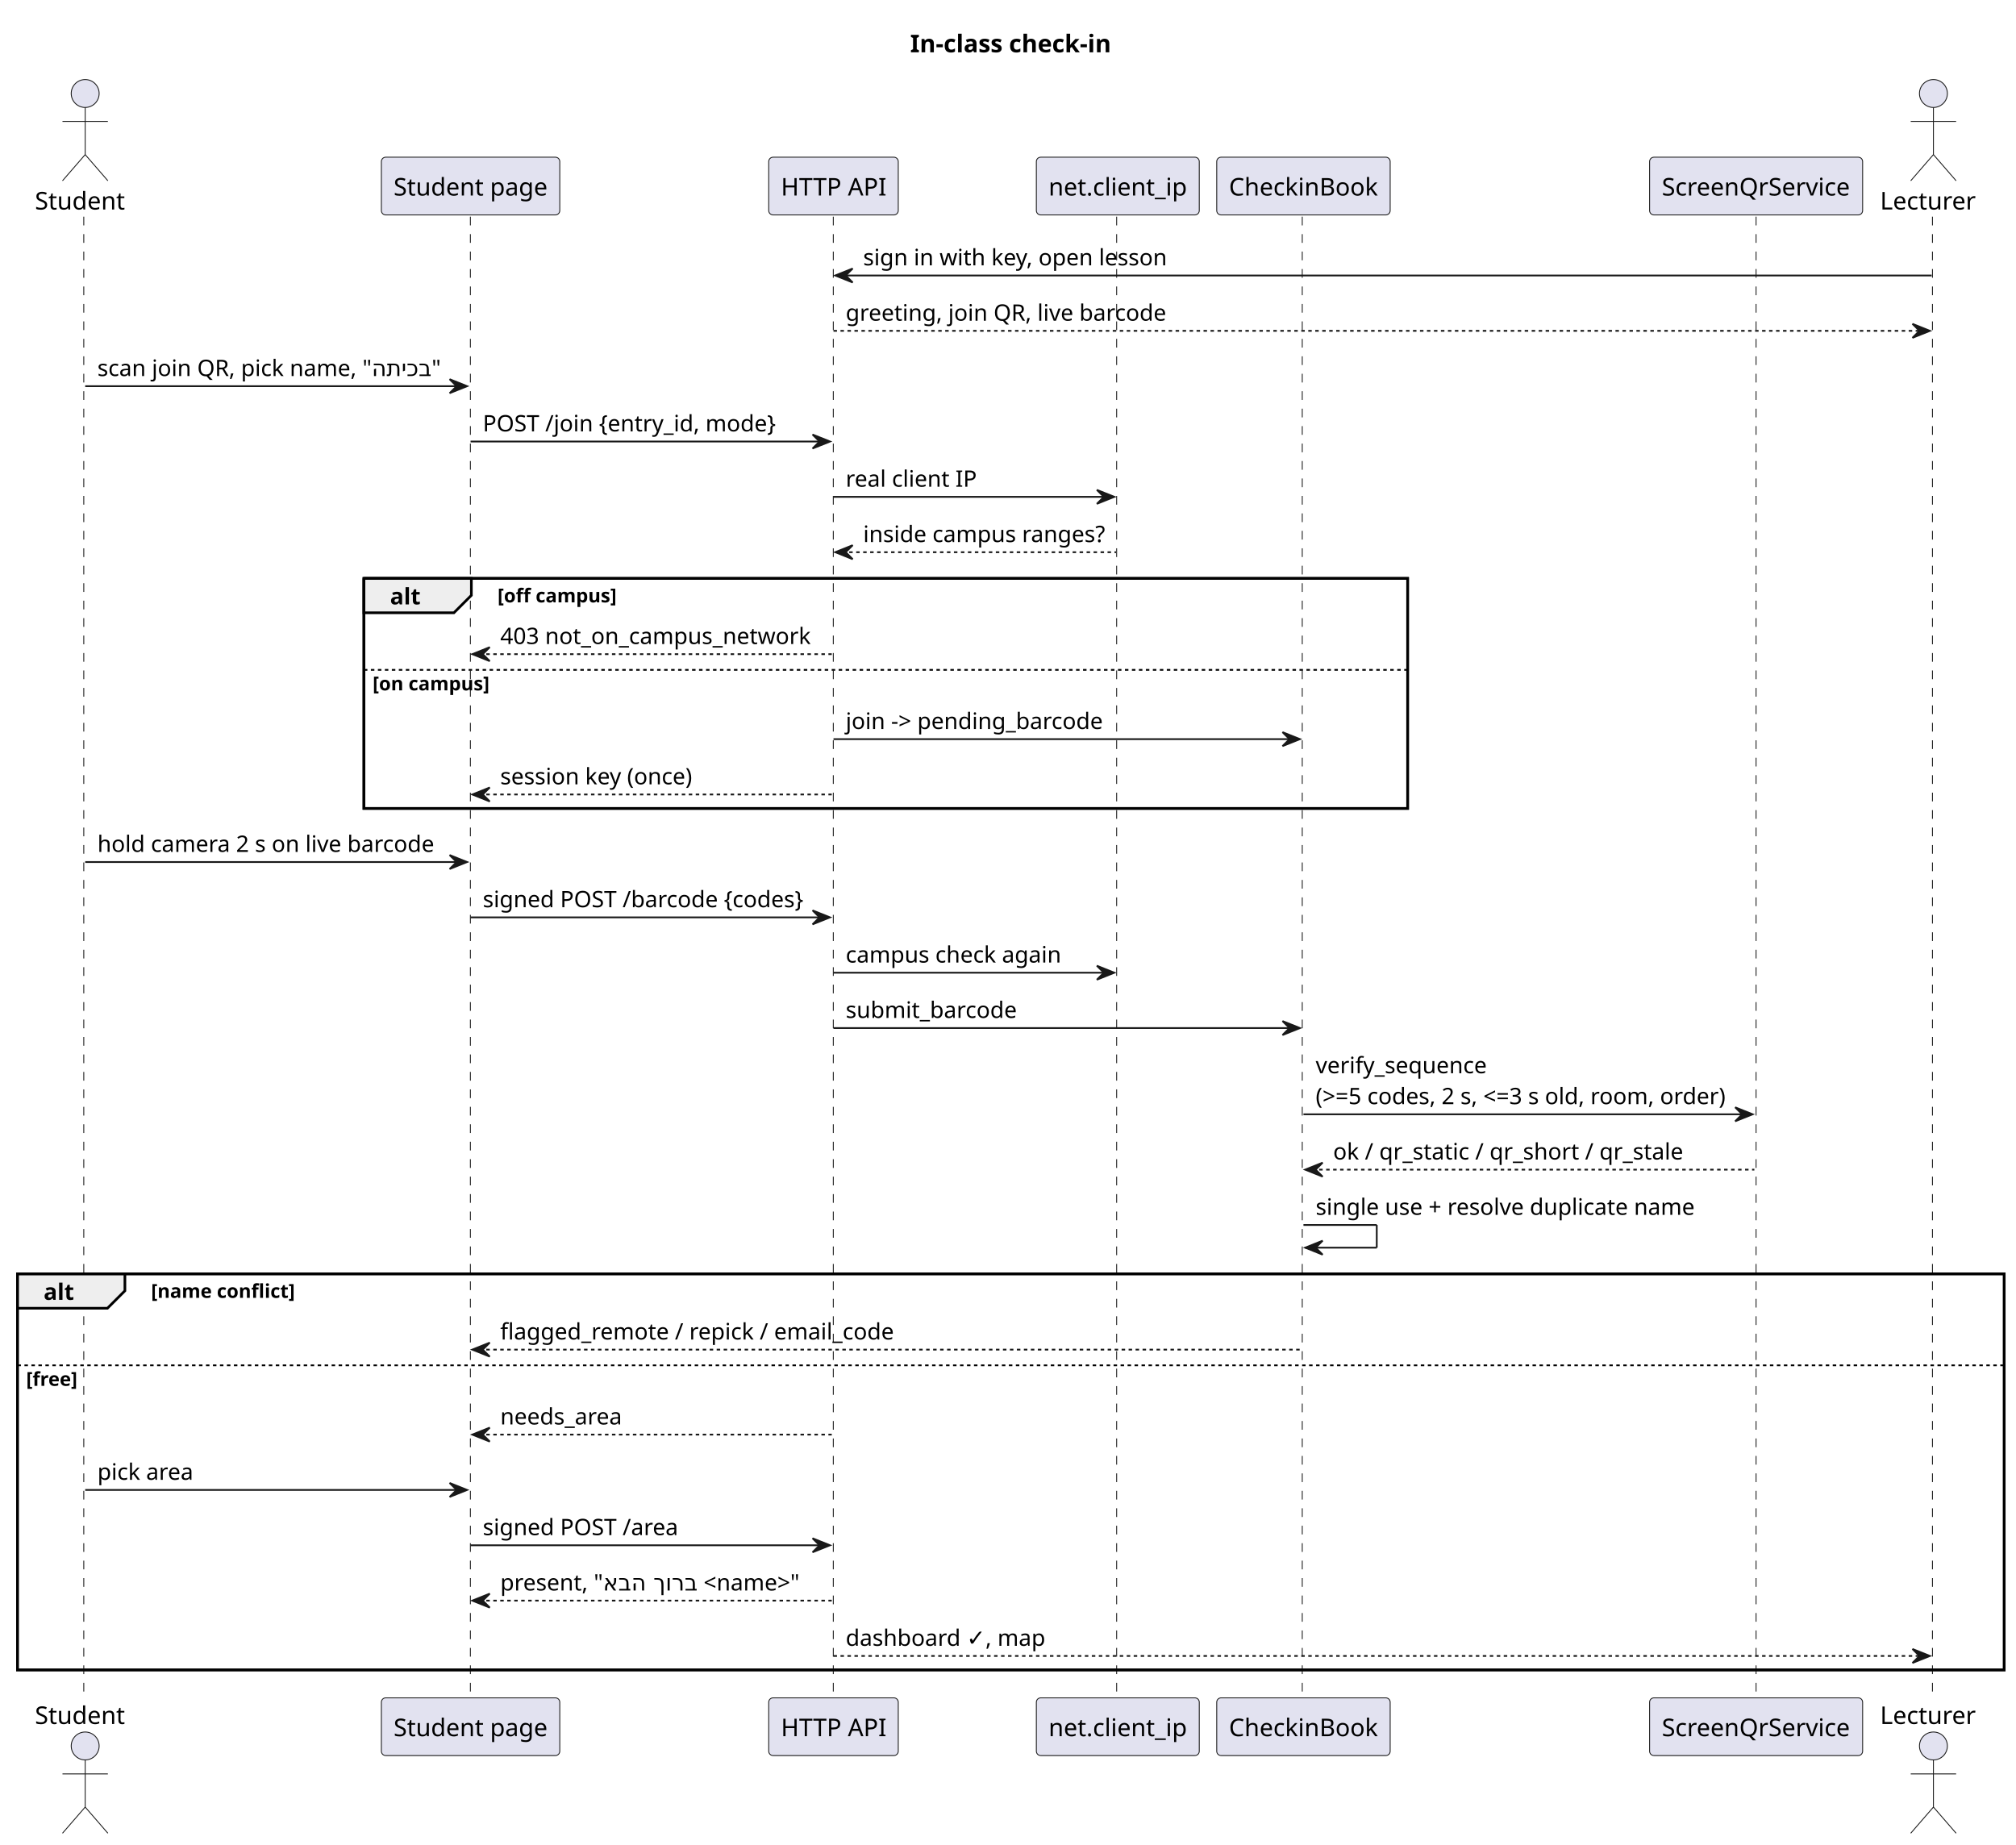
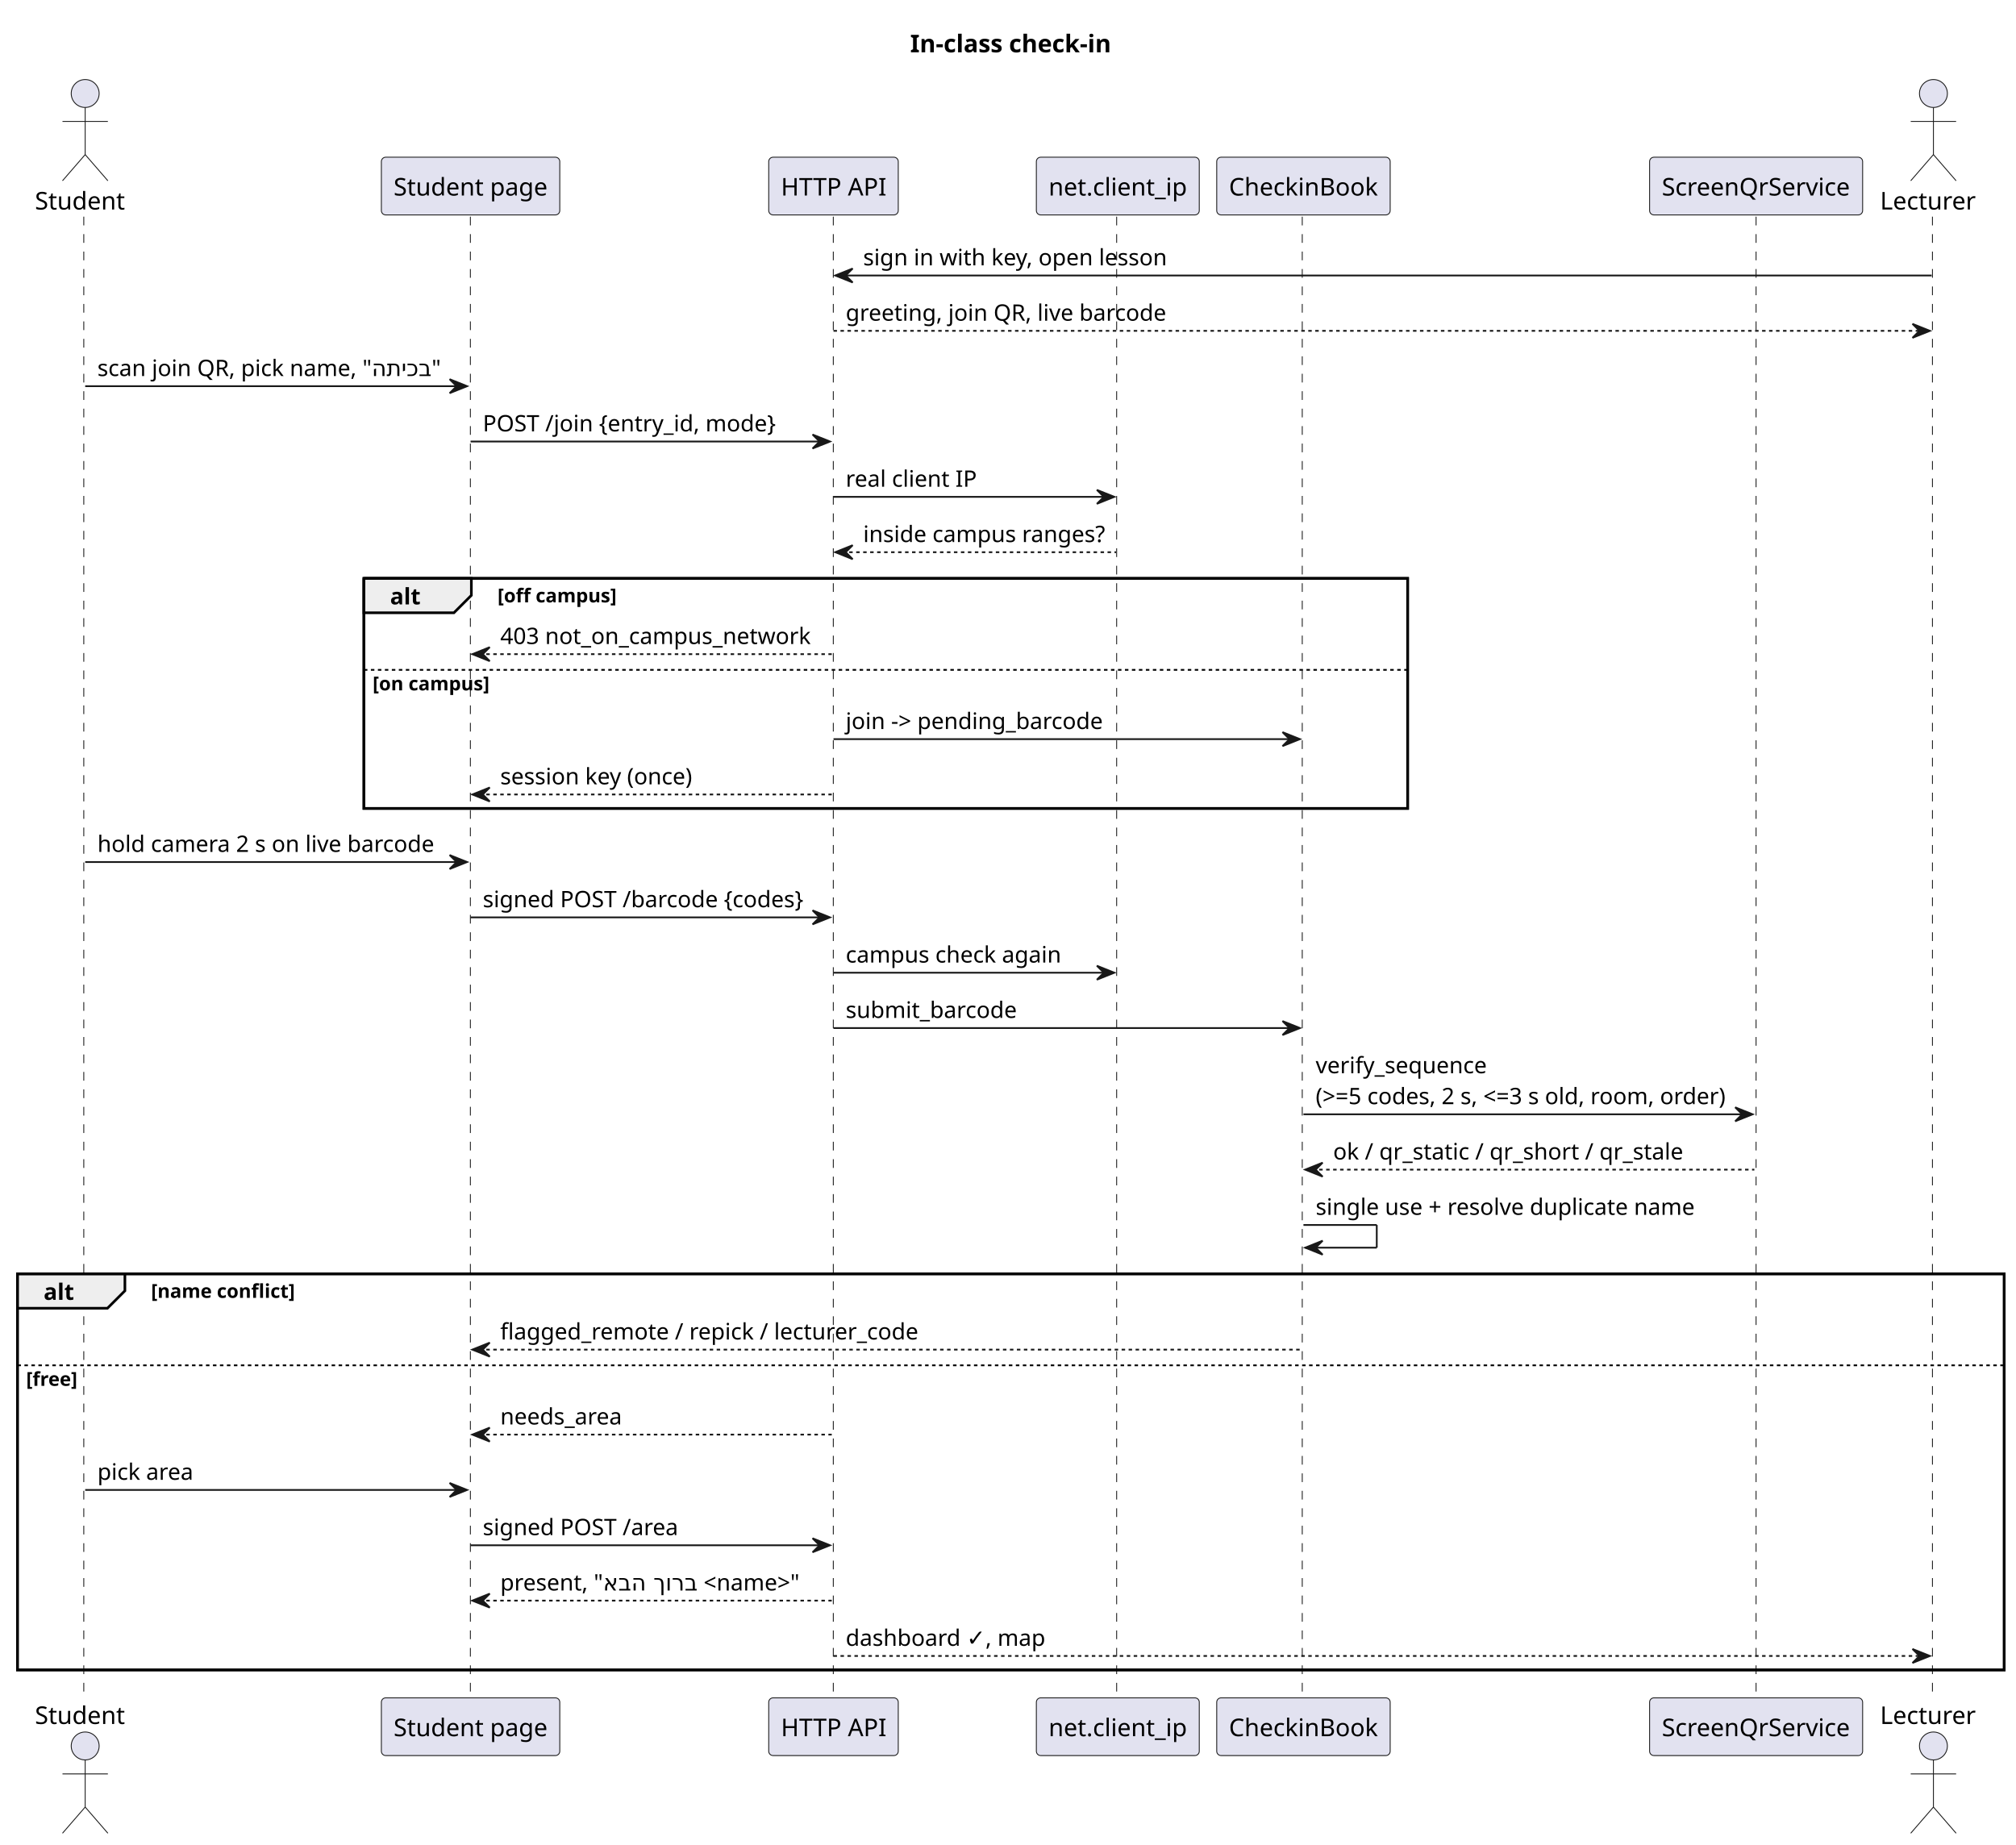
<svg xmlns="http://www.w3.org/2000/svg" contentStyleType="text/css" height="1057px" preserveAspectRatio="none" style="width:1155px;height:1057px;background:#FFFFFF;" version="1.1" viewBox="0 0 1155 1057" width="1155px" zoomAndPan="magnify">
  <defs />
  <g>
    <text fill="#000000" font-family="sans-serif" font-size="14" font-weight="bold" lengthAdjust="spacing" textLength="114.38" x="521.436" y="29.966">In-class check-in</text>
    <rect fill="none" height="131.806" style="stroke:#000000;stroke-width:1.5;" width="597.964" x="208.491" y="331.372" />
    <rect fill="none" height="226.924" style="stroke:#000000;stroke-width:1.5;" width="1138.251" x="10" y="729.826" />
    <line style="stroke:#181818;stroke-width:0.5;stroke-dasharray:5.0,5.0;" x1="48" x2="48" y1="124.136" y2="973.75" />
    <line style="stroke:#181818;stroke-width:0.5;stroke-dasharray:5.0,5.0;" x1="269.491" x2="269.491" y1="124.136" y2="973.75" />
    <line style="stroke:#181818;stroke-width:0.5;stroke-dasharray:5.0,5.0;" x1="477.415" x2="477.415" y1="124.136" y2="973.75" />
    <line style="stroke:#181818;stroke-width:0.5;stroke-dasharray:5.0,5.0;" x1="639.745" x2="639.745" y1="124.136" y2="973.75" />
    <line style="stroke:#181818;stroke-width:0.5;stroke-dasharray:5.0,5.0;" x1="746.083" x2="746.083" y1="124.136" y2="973.75" />
    <line style="stroke:#181818;stroke-width:0.5;stroke-dasharray:5.0,5.0;" x1="1006.082" x2="1006.082" y1="124.136" y2="973.75" />
    <line style="stroke:#181818;stroke-width:0.5;stroke-dasharray:5.0,5.0;" x1="1107.133" x2="1107.133" y1="124.136" y2="973.75" />
    <text fill="#000000" font-family="sans-serif" font-size="14" lengthAdjust="spacing" textLength="51.604" x="20" y="120.034">Student</text>
    <ellipse cx="48.802" cy="53.568" fill="#E2E2F0" rx="8" ry="8" style="stroke:#181818;stroke-width:0.5;" />
    <path d="M48.802,61.568 L48.802,88.568 M35.802,69.568 L61.802,69.568 M48.802,88.568 L35.802,103.568 M48.802,88.568 L61.802,103.568 " fill="none" style="stroke:#181818;stroke-width:0.5;" />
    <text fill="#000000" font-family="sans-serif" font-size="14" lengthAdjust="spacing" textLength="51.604" x="20" y="987.716">Student</text>
    <ellipse cx="48.802" cy="1000.318" fill="#E2E2F0" rx="8" ry="8" style="stroke:#181818;stroke-width:0.5;" />
    <path d="M48.802,1008.318 L48.802,1035.318 M35.802,1016.318 L61.802,1016.318 M48.802,1035.318 L35.802,1050.318 M48.802,1035.318 L61.802,1050.318 " fill="none" style="stroke:#181818;stroke-width:0.5;" />
    <rect fill="#E2E2F0" height="33.068" rx="2.5" ry="2.5" style="stroke:#181818;stroke-width:0.5;" width="102.214" x="218.491" y="90.068" />
    <text fill="#000000" font-family="sans-serif" font-size="14" lengthAdjust="spacing" textLength="88.214" x="225.491" y="112.034">Student page</text>
    <rect fill="#E2E2F0" height="33.068" rx="2.5" ry="2.5" style="stroke:#181818;stroke-width:0.5;" width="102.214" x="218.491" y="972.75" />
    <text fill="#000000" font-family="sans-serif" font-size="14" lengthAdjust="spacing" textLength="88.214" x="225.491" y="994.716">Student page</text>
    <rect fill="#E2E2F0" height="33.068" rx="2.5" ry="2.5" style="stroke:#181818;stroke-width:0.5;" width="74.214" x="440.415" y="90.068" />
    <text fill="#000000" font-family="sans-serif" font-size="14" lengthAdjust="spacing" textLength="60.214" x="447.415" y="112.034">HTTP API</text>
    <rect fill="#E2E2F0" height="33.068" rx="2.5" ry="2.5" style="stroke:#181818;stroke-width:0.5;" width="74.214" x="440.415" y="972.75" />
    <text fill="#000000" font-family="sans-serif" font-size="14" lengthAdjust="spacing" textLength="60.214" x="447.415" y="994.716">HTTP API</text>
    <rect fill="#E2E2F0" height="33.068" rx="2.5" ry="2.5" style="stroke:#181818;stroke-width:0.5;" width="93.338" x="593.745" y="90.068" />
    <text fill="#000000" font-family="sans-serif" font-size="14" lengthAdjust="spacing" textLength="79.338" x="600.745" y="112.034">net.client_ip</text>
    <rect fill="#E2E2F0" height="33.068" rx="2.5" ry="2.5" style="stroke:#181818;stroke-width:0.5;" width="93.338" x="593.745" y="972.75" />
    <text fill="#000000" font-family="sans-serif" font-size="14" lengthAdjust="spacing" textLength="79.338" x="600.745" y="994.716">net.client_ip</text>
    <rect fill="#E2E2F0" height="33.068" rx="2.5" ry="2.5" style="stroke:#181818;stroke-width:0.5;" width="99.372" x="697.083" y="90.068" />
    <text fill="#000000" font-family="sans-serif" font-size="14" lengthAdjust="spacing" textLength="85.372" x="704.083" y="112.034">CheckinBook</text>
    <rect fill="#E2E2F0" height="33.068" rx="2.5" ry="2.5" style="stroke:#181818;stroke-width:0.5;" width="99.372" x="697.083" y="972.75" />
    <text fill="#000000" font-family="sans-serif" font-size="14" lengthAdjust="spacing" textLength="85.372" x="704.083" y="994.716">CheckinBook</text>
    <rect fill="#E2E2F0" height="33.068" rx="2.5" ry="2.5" style="stroke:#181818;stroke-width:0.5;" width="122.052" x="945.082" y="90.068" />
    <text fill="#000000" font-family="sans-serif" font-size="14" lengthAdjust="spacing" textLength="108.052" x="952.082" y="112.034">ScreenQrService</text>
    <rect fill="#E2E2F0" height="33.068" rx="2.5" ry="2.5" style="stroke:#181818;stroke-width:0.5;" width="122.052" x="945.082" y="972.75" />
    <text fill="#000000" font-family="sans-serif" font-size="14" lengthAdjust="spacing" textLength="108.052" x="952.082" y="994.716">ScreenQrService</text>
    <text fill="#000000" font-family="sans-serif" font-size="14" lengthAdjust="spacing" textLength="55.118" x="1077.133" y="120.034">Lecturer</text>
    <ellipse cx="1107.692" cy="53.568" fill="#E2E2F0" rx="8" ry="8" style="stroke:#181818;stroke-width:0.5;" />
    <path d="M1107.692,61.568 L1107.692,88.568 M1094.692,69.568 L1120.692,69.568 M1107.692,88.568 L1094.692,103.568 M1107.692,88.568 L1120.692,103.568 " fill="none" style="stroke:#181818;stroke-width:0.5;" />
    <text fill="#000000" font-family="sans-serif" font-size="14" lengthAdjust="spacing" textLength="55.118" x="1077.133" y="987.716">Lecturer</text>
    <ellipse cx="1107.692" cy="1000.318" fill="#E2E2F0" rx="8" ry="8" style="stroke:#181818;stroke-width:0.5;" />
    <path d="M1107.692,1008.318 L1107.692,1035.318 M1094.692,1016.318 L1120.692,1016.318 M1107.692,1035.318 L1094.692,1050.318 M1107.692,1035.318 L1120.692,1050.318 " fill="none" style="stroke:#181818;stroke-width:0.5;" />
    <polygon fill="#181818" points="488.522,153.842,478.522,157.842,488.522,161.842,484.522,157.842" style="stroke:#181818;stroke-width:1.0;" />
    <line style="stroke:#181818;stroke-width:1.0;" x1="482.522" x2="1106.692" y1="157.842" y2="157.842" />
    <text fill="#000000" font-family="sans-serif" font-size="13" lengthAdjust="spacing" textLength="174.85" x="494.522" y="152.033">sign in with key, open lesson</text>
    <polygon fill="#181818" points="1095.692,185.548,1105.692,189.548,1095.692,193.548,1099.692,189.548" style="stroke:#181818;stroke-width:1.0;" />
    <line style="stroke:#181818;stroke-width:1.0;stroke-dasharray:2.0,2.0;" x1="477.522" x2="1101.692" y1="189.548" y2="189.548" />
    <text fill="#000000" font-family="sans-serif" font-size="13" lengthAdjust="spacing" textLength="184.171" x="484.522" y="183.739">greeting, join QR, live barcode</text>
    <polygon fill="#181818" points="257.598,217.254,267.598,221.254,257.598,225.254,261.598,221.254" style="stroke:#181818;stroke-width:1.0;" />
    <line style="stroke:#181818;stroke-width:1.0;" x1="48.802" x2="263.598" y1="221.254" y2="221.254" />
    <text fill="#000000" font-family="sans-serif" font-size="13" lengthAdjust="spacing" textLength="196.796" x="55.802" y="215.445">scan join QR, pick name, "בכיתה"</text>
    <polygon fill="#181818" points="465.522,248.96,475.522,252.96,465.522,256.96,469.522,252.96" style="stroke:#181818;stroke-width:1.0;" />
    <line style="stroke:#181818;stroke-width:1.0;" x1="269.598" x2="471.522" y1="252.96" y2="252.96" />
    <text fill="#000000" font-family="sans-serif" font-size="13" lengthAdjust="spacing" textLength="167.856" x="276.598" y="247.151">POST /join {entry_id, mode}</text>
    <polygon fill="#181818" points="628.414,280.666,638.414,284.666,628.414,288.666,632.414,284.666" style="stroke:#181818;stroke-width:1.0;" />
    <line style="stroke:#181818;stroke-width:1.0;" x1="477.522" x2="634.414" y1="284.666" y2="284.666" />
    <text fill="#000000" font-family="sans-serif" font-size="13" lengthAdjust="spacing" textLength="75.387" x="484.522" y="278.857">real client IP</text>
    <polygon fill="#181818" points="488.522,312.372,478.522,316.372,488.522,320.372,484.522,316.372" style="stroke:#181818;stroke-width:1.0;" />
    <line style="stroke:#181818;stroke-width:1.0;stroke-dasharray:2.0,2.0;" x1="482.522" x2="639.414" y1="316.372" y2="316.372" />
    <text fill="#000000" font-family="sans-serif" font-size="13" lengthAdjust="spacing" textLength="138.892" x="494.522" y="310.563">inside campus ranges?</text>
    <path d="M208.491,331.372 L270.05,331.372 L270.05,341.078 L260.05,351.078 L208.491,351.078 L208.491,331.372 " fill="#EEEEEE" style="stroke:#000000;stroke-width:1.5;" />
    <rect fill="none" height="131.806" style="stroke:#000000;stroke-width:1.5;" width="597.964" x="208.491" y="331.372" />
    <text fill="#000000" font-family="sans-serif" font-size="13" font-weight="bold" lengthAdjust="spacing" textLength="16.559" x="223.491" y="346.269">alt</text>
    <text fill="#000000" font-family="sans-serif" font-size="11" font-weight="bold" lengthAdjust="spacing" textLength="68.67" x="285.05" y="345.131">[off campus]</text>
    <polygon fill="#181818" points="280.598,370.784,270.598,374.784,280.598,378.784,276.598,374.784" style="stroke:#181818;stroke-width:1.0;" />
    <line style="stroke:#181818;stroke-width:1.0;stroke-dasharray:2.0,2.0;" x1="274.598" x2="476.522" y1="374.784" y2="374.784" />
    <text fill="#000000" font-family="sans-serif" font-size="13" lengthAdjust="spacing" textLength="177.892" x="286.598" y="368.975">403 not_on_campus_network</text>
    <line style="stroke:#000000;stroke-width:1.0;stroke-dasharray:2.0,2.0;" x1="208.491" x2="806.454" y1="383.784" y2="383.784" />
    <text fill="#000000" font-family="sans-serif" font-size="11" font-weight="bold" lengthAdjust="spacing" textLength="67.556" x="213.491" y="395.543">[on campus]</text>
    <polygon fill="#181818" points="734.769,419.472,744.769,423.472,734.769,427.472,738.769,423.472" style="stroke:#181818;stroke-width:1.0;" />
    <line style="stroke:#181818;stroke-width:1.0;" x1="477.522" x2="740.769" y1="423.472" y2="423.472" />
    <text fill="#000000" font-family="sans-serif" font-size="13" lengthAdjust="spacing" textLength="147.589" x="484.522" y="417.663">join -&gt; pending_barcode</text>
    <polygon fill="#181818" points="280.598,451.178,270.598,455.178,280.598,459.178,276.598,455.178" style="stroke:#181818;stroke-width:1.0;" />
    <line style="stroke:#181818;stroke-width:1.0;stroke-dasharray:2.0,2.0;" x1="274.598" x2="476.522" y1="455.178" y2="455.178" />
    <text fill="#000000" font-family="sans-serif" font-size="13" lengthAdjust="spacing" textLength="110.201" x="286.598" y="449.369">session key (once)</text>
    <polygon fill="#181818" points="257.598,489.884,267.598,493.884,257.598,497.884,261.598,493.884" style="stroke:#181818;stroke-width:1.0;" />
    <line style="stroke:#181818;stroke-width:1.0;" x1="48.802" x2="263.598" y1="493.884" y2="493.884" />
    <text fill="#000000" font-family="sans-serif" font-size="13" lengthAdjust="spacing" textLength="193.505" x="55.802" y="488.075">hold camera 2 s on live barcode</text>
    <polygon fill="#181818" points="465.522,521.59,475.522,525.59,465.522,529.59,469.522,525.59" style="stroke:#181818;stroke-width:1.0;" />
    <line style="stroke:#181818;stroke-width:1.0;" x1="269.598" x2="471.522" y1="525.59" y2="525.59" />
    <text fill="#000000" font-family="sans-serif" font-size="13" lengthAdjust="spacing" textLength="183.924" x="276.598" y="519.781">signed POST /barcode {codes}</text>
    <polygon fill="#181818" points="628.414,553.296,638.414,557.296,628.414,561.296,632.414,557.296" style="stroke:#181818;stroke-width:1.0;" />
    <line style="stroke:#181818;stroke-width:1.0;" x1="477.522" x2="634.414" y1="557.296" y2="557.296" />
    <text fill="#000000" font-family="sans-serif" font-size="13" lengthAdjust="spacing" textLength="123.461" x="484.522" y="551.487">campus check again</text>
    <polygon fill="#181818" points="734.769,585.002,744.769,589.002,734.769,593.002,738.769,589.002" style="stroke:#181818;stroke-width:1.0;" />
    <line style="stroke:#181818;stroke-width:1.0;" x1="477.522" x2="740.769" y1="589.002" y2="589.002" />
    <text fill="#000000" font-family="sans-serif" font-size="13" lengthAdjust="spacing" textLength="98.319" x="484.522" y="583.193">submit_barcode</text>
    <polygon fill="#181818" points="994.108,634.414,1004.108,638.414,994.108,642.414,998.108,638.414" style="stroke:#181818;stroke-width:1.0;" />
    <line style="stroke:#181818;stroke-width:1.0;" x1="746.769" x2="1000.108" y1="638.414" y2="638.414" />
    <text fill="#000000" font-family="sans-serif" font-size="13" lengthAdjust="spacing" textLength="98.059" x="753.769" y="614.899">verify_sequence</text>
    <text fill="#000000" font-family="sans-serif" font-size="13" lengthAdjust="spacing" textLength="235.339" x="753.769" y="632.605">(&gt;=5 codes, 2 s, &lt;=3 s old, room, order)</text>
    <polygon fill="#181818" points="757.769,666.12,747.769,670.12,757.769,674.12,753.769,670.12" style="stroke:#181818;stroke-width:1.0;" />
    <line style="stroke:#181818;stroke-width:1.0;stroke-dasharray:2.0,2.0;" x1="751.769" x2="1005.108" y1="670.12" y2="670.12" />
    <text fill="#000000" font-family="sans-serif" font-size="13" lengthAdjust="spacing" textLength="200.59" x="763.769" y="664.311">ok / qr_static / qr_short / qr_stale</text>
    <line style="stroke:#181818;stroke-width:1.0;" x1="746.769" x2="788.769" y1="701.826" y2="701.826" />
    <line style="stroke:#181818;stroke-width:1.0;" x1="788.769" x2="788.769" y1="701.826" y2="714.826" />
    <line style="stroke:#181818;stroke-width:1.0;" x1="747.769" x2="788.769" y1="714.826" y2="714.826" />
    <polygon fill="#181818" points="757.769,710.826,747.769,714.826,757.769,718.826,753.769,714.826" style="stroke:#181818;stroke-width:1.0;" />
    <text fill="#000000" font-family="sans-serif" font-size="13" lengthAdjust="spacing" textLength="217.412" x="753.769" y="696.017">single use + resolve duplicate name</text>
    <path d="M10,729.826 L71.559,729.826 L71.559,739.532 L61.559,749.532 L10,749.532 L10,729.826 " fill="#EEEEEE" style="stroke:#000000;stroke-width:1.5;" />
    <rect fill="none" height="226.924" style="stroke:#000000;stroke-width:1.5;" width="1138.251" x="10" y="729.826" />
    <text fill="#000000" font-family="sans-serif" font-size="13" font-weight="bold" lengthAdjust="spacing" textLength="16.559" x="25" y="744.723">alt</text>
    <text fill="#000000" font-family="sans-serif" font-size="11" font-weight="bold" lengthAdjust="spacing" textLength="81.812" x="86.559" y="743.585">[name conflict]</text>
    <polygon fill="#181818" points="280.598,769.238,270.598,773.238,280.598,777.238,276.598,773.238" style="stroke:#181818;stroke-width:1.0;" />
    <line style="stroke:#181818;stroke-width:1.0;stroke-dasharray:2.0,2.0;" x1="274.598" x2="745.769" y1="773.238" y2="773.238" />
-     <text fill="#000000" font-family="sans-serif" font-size="13" lengthAdjust="spacing" textLength="226.07" x="286.598" y="767.429">flagged_remote / repick / email_code</text>
+     <text fill="#000000" font-family="sans-serif" font-size="13" lengthAdjust="spacing" textLength="240.305" x="286.598" y="767.429">flagged_remote / repick / lecturer_code</text>
    <line style="stroke:#000000;stroke-width:1.0;stroke-dasharray:2.0,2.0;" x1="10" x2="1148.251" y1="782.238" y2="782.238" />
    <text fill="#000000" font-family="sans-serif" font-size="11" font-weight="bold" lengthAdjust="spacing" textLength="30.035" x="15" y="793.997">[free]</text>
    <polygon fill="#181818" points="280.598,817.926,270.598,821.926,280.598,825.926,276.598,821.926" style="stroke:#181818;stroke-width:1.0;" />
    <line style="stroke:#181818;stroke-width:1.0;stroke-dasharray:2.0,2.0;" x1="274.598" x2="476.522" y1="821.926" y2="821.926" />
    <text fill="#000000" font-family="sans-serif" font-size="13" lengthAdjust="spacing" textLength="69.979" x="286.598" y="816.117">needs_area</text>
    <polygon fill="#181818" points="257.598,849.632,267.598,853.632,257.598,857.632,261.598,853.632" style="stroke:#181818;stroke-width:1.0;" />
    <line style="stroke:#181818;stroke-width:1.0;" x1="48.802" x2="263.598" y1="853.632" y2="853.632" />
    <text fill="#000000" font-family="sans-serif" font-size="13" lengthAdjust="spacing" textLength="55.198" x="55.802" y="847.823">pick area</text>
    <polygon fill="#181818" points="465.522,881.338,475.522,885.338,465.522,889.338,469.522,885.338" style="stroke:#181818;stroke-width:1.0;" />
    <line style="stroke:#181818;stroke-width:1.0;" x1="269.598" x2="471.522" y1="885.338" y2="885.338" />
    <text fill="#000000" font-family="sans-serif" font-size="13" lengthAdjust="spacing" textLength="112.203" x="276.598" y="879.529">signed POST /area</text>
    <polygon fill="#181818" points="280.598,913.044,270.598,917.044,280.598,921.044,276.598,917.044" style="stroke:#181818;stroke-width:1.0;" />
    <line style="stroke:#181818;stroke-width:1.0;stroke-dasharray:2.0,2.0;" x1="274.598" x2="476.522" y1="917.044" y2="917.044" />
    <text fill="#000000" font-family="sans-serif" font-size="13" lengthAdjust="spacing" textLength="170.977" x="286.598" y="911.235">present, "ברוך הבא &lt;name&gt;"</text>
    <polygon fill="#181818" points="1095.692,944.75,1105.692,948.75,1095.692,952.75,1099.692,948.75" style="stroke:#181818;stroke-width:1.0;" />
    <line style="stroke:#181818;stroke-width:1.0;stroke-dasharray:2.0,2.0;" x1="477.522" x2="1101.692" y1="948.75" y2="948.75" />
    <text fill="#000000" font-family="sans-serif" font-size="13" lengthAdjust="spacing" textLength="114.646" x="484.522" y="942.941">dashboard ✓, map</text>
  </g>
</svg>
